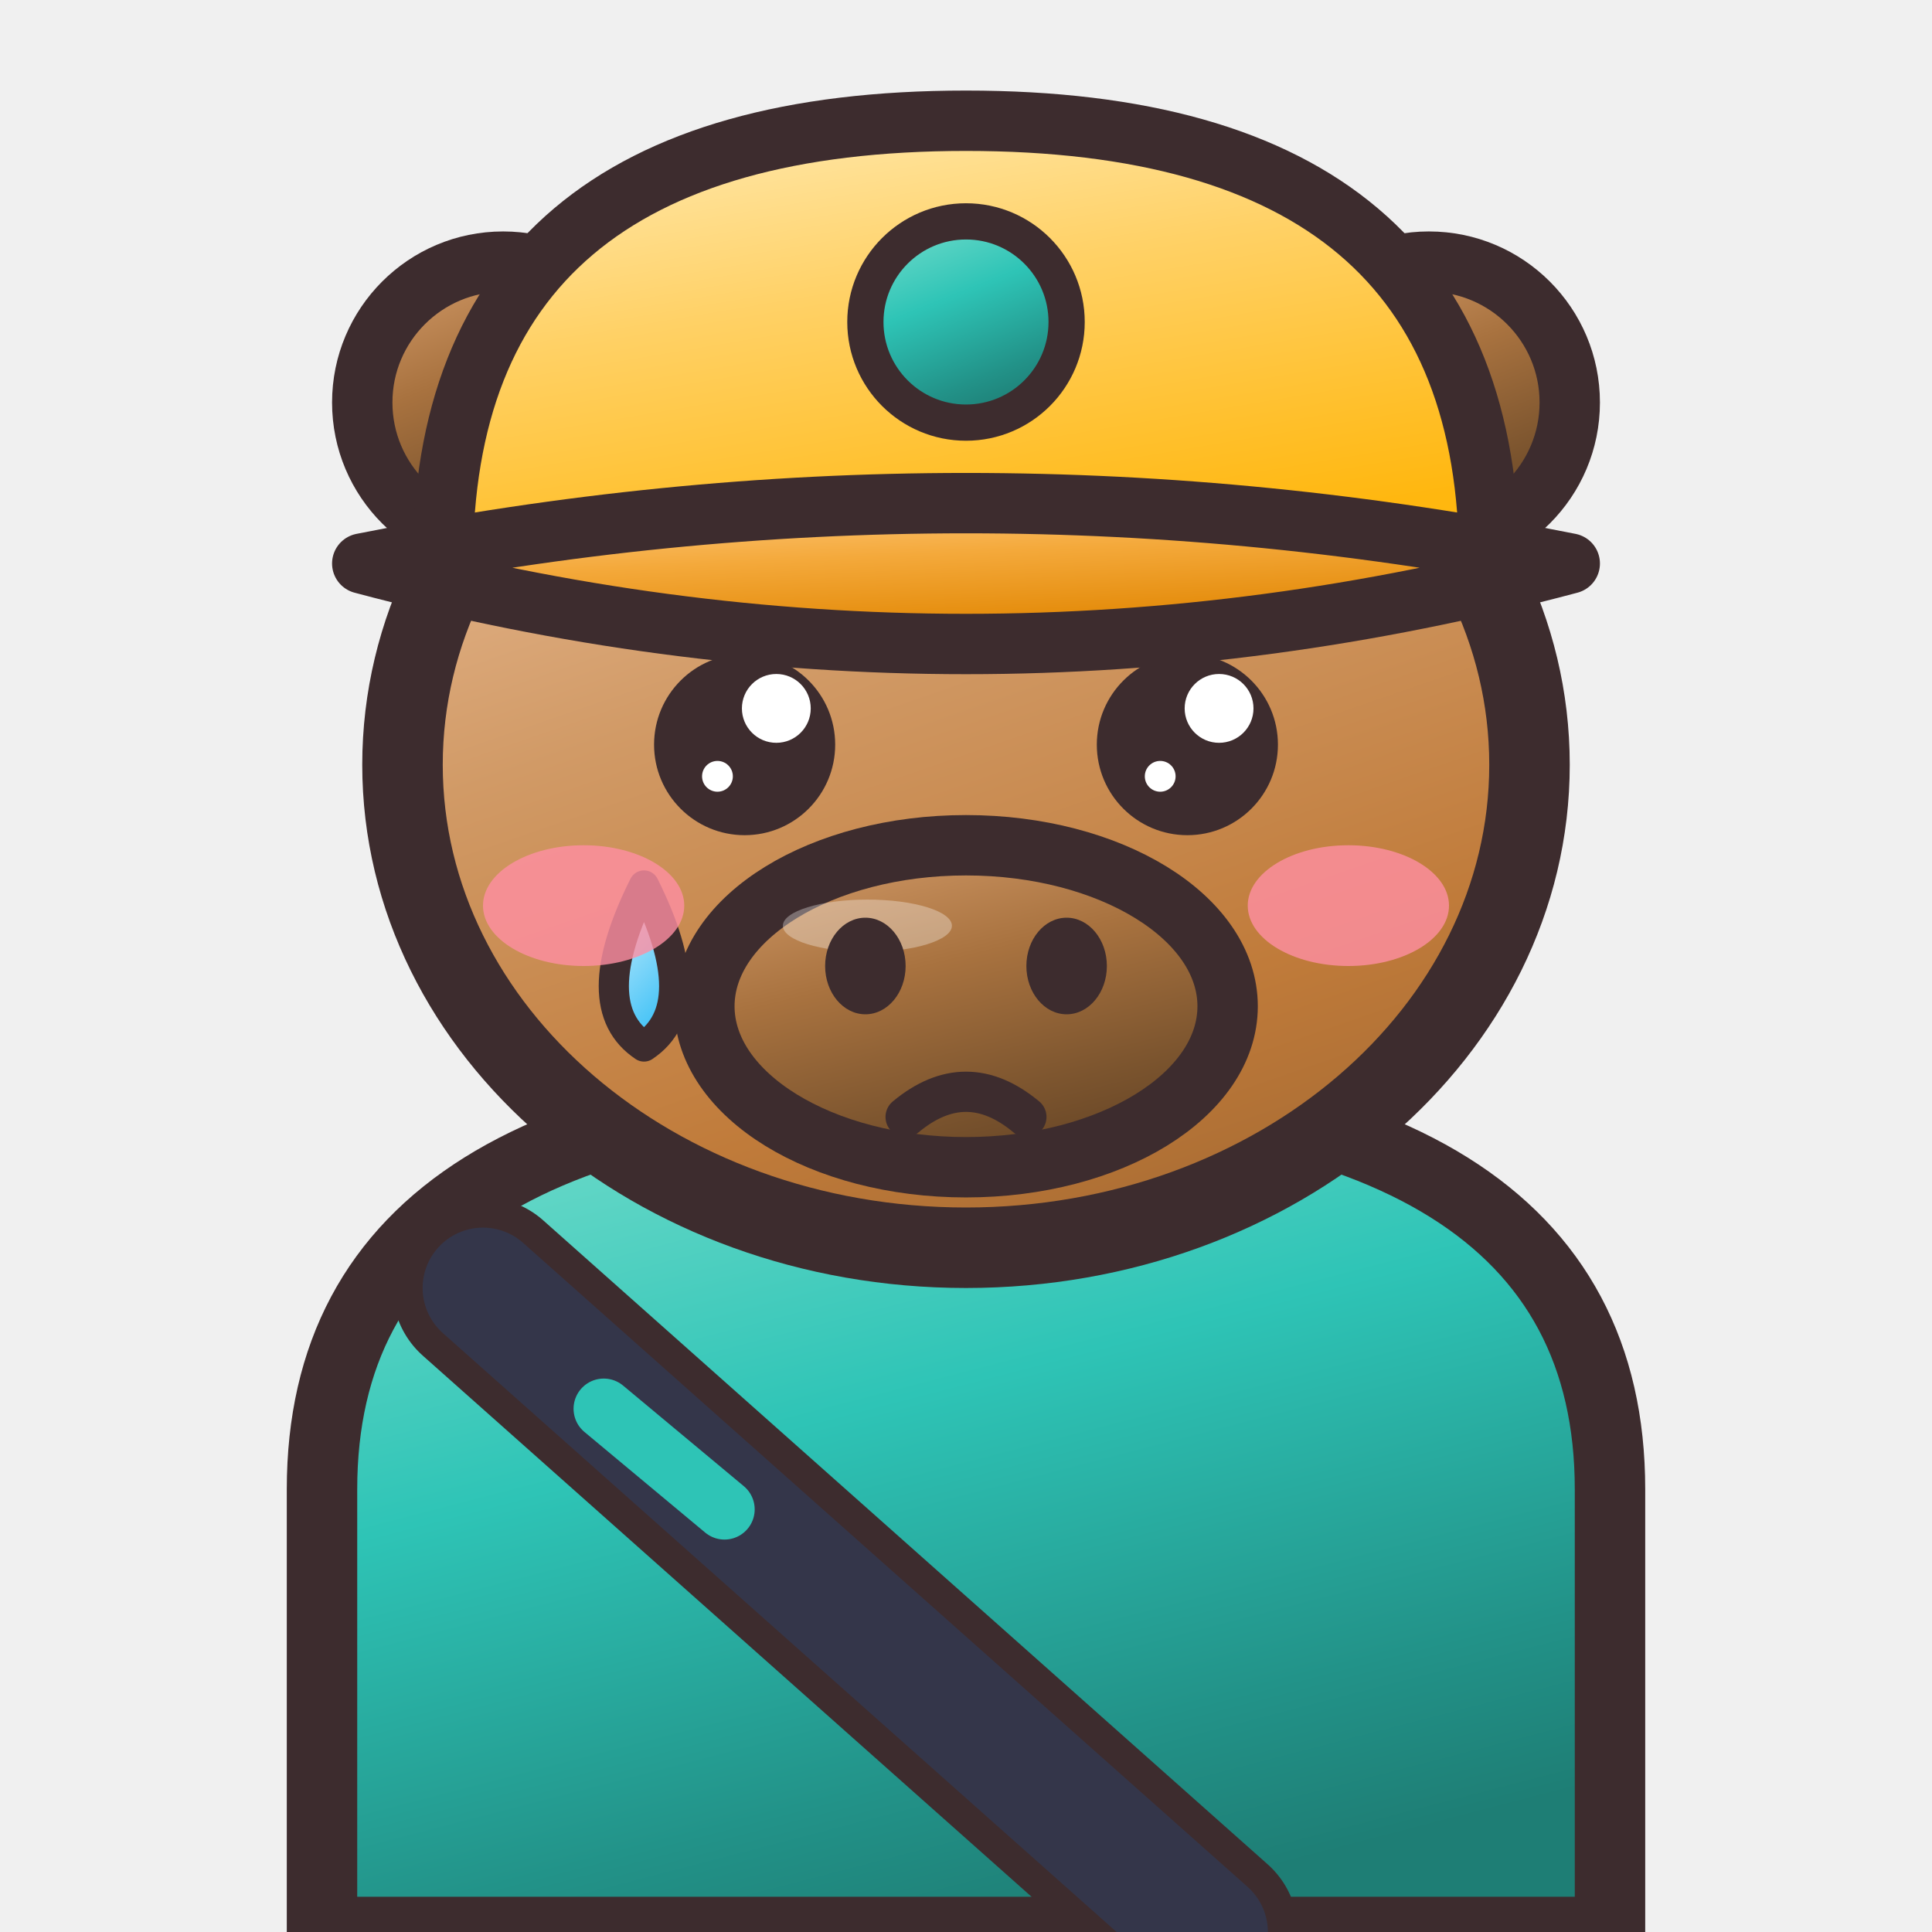
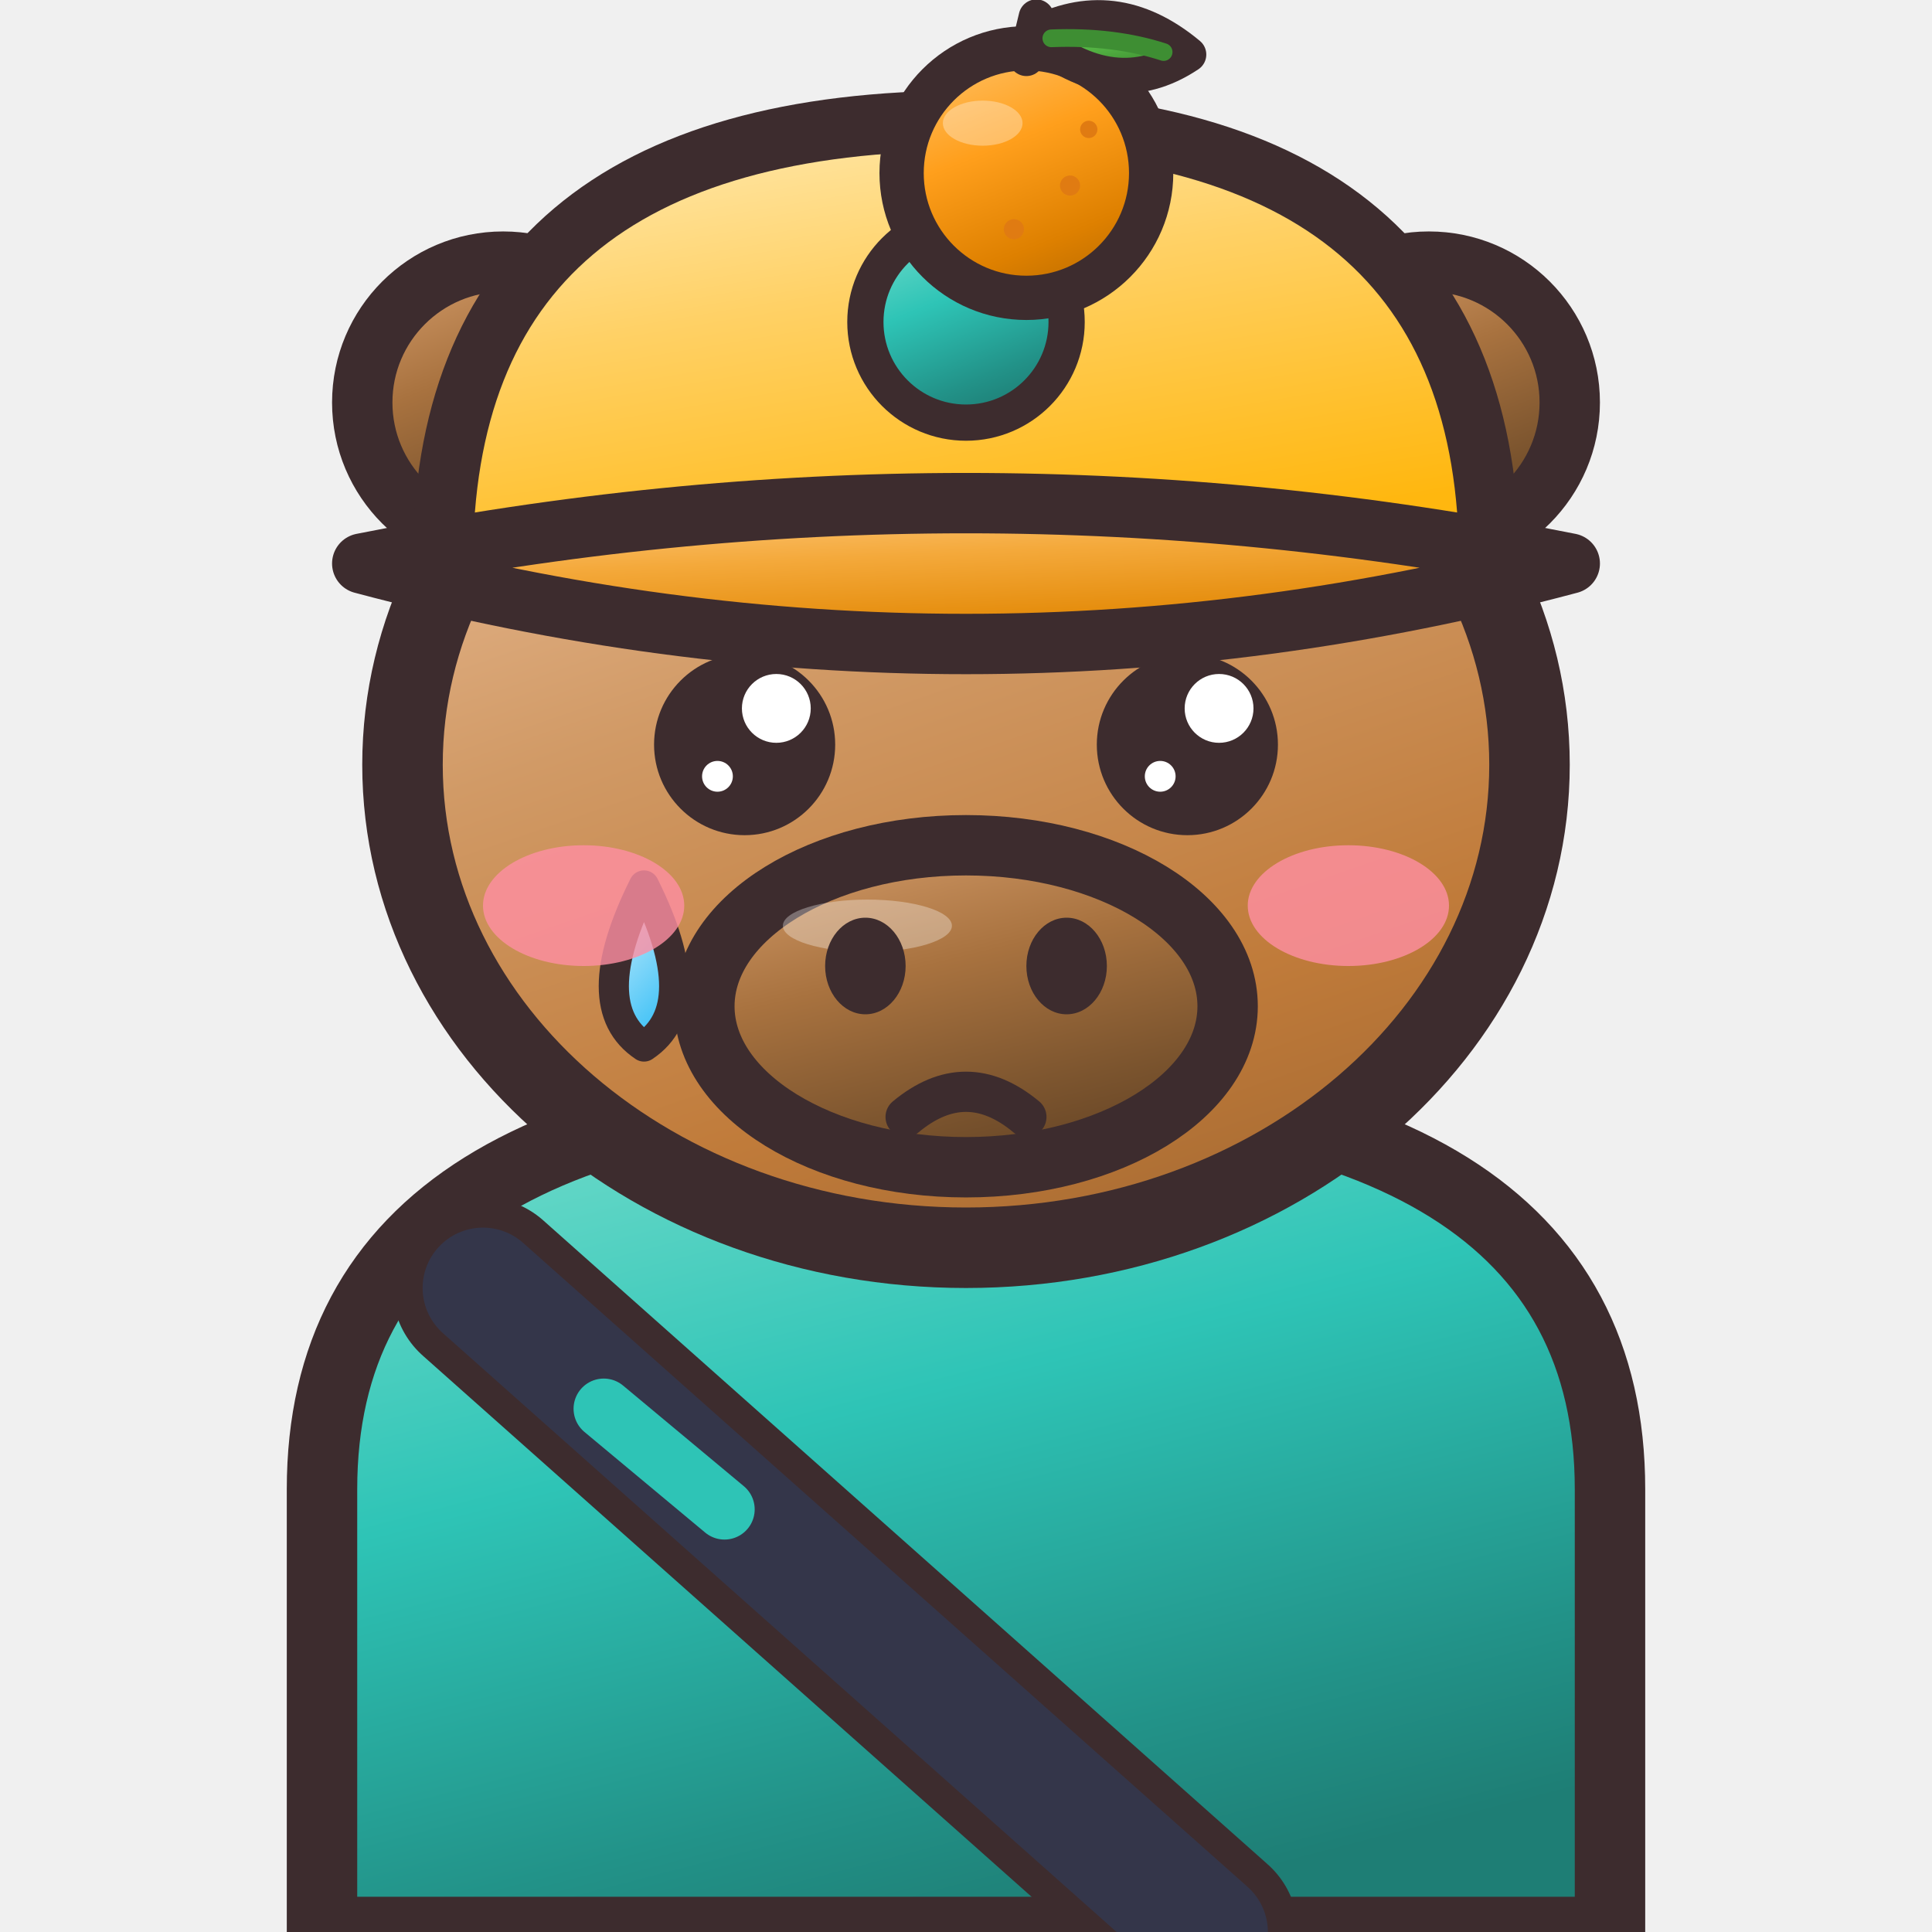
<svg xmlns="http://www.w3.org/2000/svg" data-painted="1" width="192" height="192" viewBox="0 0 96 96">
  <defs>
    <linearGradient id="pg2EC4B6" x1="0.15" y1="0" x2="0.55" y2="1">
      <stop offset="0" stop-color="#72DCCB" />
      <stop offset="0.42" stop-color="#2EC4B6" />
      <stop offset="0.82" stop-color="#229288" />
      <stop offset="1" stop-color="#1E7E75" />
    </linearGradient>
    <linearGradient id="pgA8723F" x1="0.15" y1="0" x2="0.55" y2="1">
      <stop offset="0" stop-color="#D39B69" />
      <stop offset="0.42" stop-color="#A8723F" />
      <stop offset="0.82" stop-color="#7B542E" />
      <stop offset="1" stop-color="#694727" />
    </linearGradient>
    <linearGradient id="pgD19A66" x1="0.15" y1="0" x2="0.55" y2="1">
      <stop offset="0" stop-color="#EEC39F" />
      <stop offset="0.42" stop-color="#D19A66" />
      <stop offset="0.82" stop-color="#C07B3A" />
      <stop offset="1" stop-color="#AC6E34" />
    </linearGradient>
    <linearGradient id="pg8FDBFA" x1="0.15" y1="0" x2="0.55" y2="1">
      <stop offset="0" stop-color="#E7F4F7" />
      <stop offset="0.42" stop-color="#8FDBFA" />
      <stop offset="0.82" stop-color="#54C8F7" />
      <stop offset="1" stop-color="#3CC0F6" />
    </linearGradient>
    <linearGradient id="pgFFD166" x1="0.15" y1="0" x2="0.55" y2="1">
      <stop offset="0" stop-color="#FFEAB1" />
      <stop offset="0.42" stop-color="#FFD166" />
      <stop offset="0.82" stop-color="#FFBF29" />
      <stop offset="1" stop-color="#FFB70F" />
    </linearGradient>
    <linearGradient id="pgF4A93B" x1="0.15" y1="0" x2="0.55" y2="1">
      <stop offset="0" stop-color="#FFCB82" />
      <stop offset="0.42" stop-color="#F4A93B" />
      <stop offset="0.82" stop-color="#E58D0D" />
      <stop offset="1" stop-color="#CD7E0B" />
    </linearGradient>
+     <linearGradient id="pgFF9F1C" x1="0.15" y1="0" x2="0.55" y2="1">
+       <stop offset="0" stop-color="#FFC267" />
+       <stop offset="0.42" stop-color="#FF9F1C" />
+       <stop offset="0.82" stop-color="#DE8000" />
+       <stop offset="1" stop-color="#C47100" />
+     </linearGradient>
+     <linearGradient id="pg5BBF4A" x1="0.15" y1="0" x2="0.55" y2="1">
+       <stop offset="0" stop-color="#8FD882" />
+       <stop offset="0.42" stop-color="#5BBF4A" />
+       <stop offset="0.82" stop-color="#439735" />
+       <stop offset="1" stop-color="#3B842F" />
+     </linearGradient>
  </defs>
  <g stroke-linejoin="round" stroke-linecap="round">
    <path d="M16 96 L16 74 Q16 54 48 54 Q80 54 80 74 L80 96 Z" fill="url(#pg2EC4B6)" stroke="#3D2C2E" stroke-width="3.5" />
    <circle cx="25" cy="20" r="7" fill="url(#pgA8723F)" stroke="#3D2C2E" stroke-width="3" />
    <circle cx="71" cy="20" r="7" fill="url(#pgA8723F)" stroke="#3D2C2E" stroke-width="3" />
    <ellipse cx="48" cy="38" rx="28" ry="24" fill="url(#pgD19A66)" stroke="#3D2C2E" stroke-width="4" />
    <ellipse cx="37.4" cy="26.0" rx="9.0" ry="3.8" fill="#FFFFFF" opacity="0.32" />
    <ellipse cx="48" cy="50" rx="13" ry="8" fill="url(#pgA8723F)" stroke="#3D2C2E" stroke-width="3" />
    <ellipse cx="43.1" cy="46.0" rx="4.2" ry="1.3" fill="#FFFFFF" opacity="0.32" />
    <ellipse cx="43" cy="48" rx="2" ry="2.4" fill="#3D2C2E" />
    <ellipse cx="53" cy="48" rx="2" ry="2.4" fill="#3D2C2E" />
    <circle cx="37" cy="37" r="4.5" fill="#3D2C2E" />
    <circle cx="38.575" cy="35.2" r="1.71" fill="#FFFFFF" />
    <circle cx="35.65" cy="38.575" r="0.765" fill="#FFFFFF" />
    <circle cx="59" cy="37" r="4.5" fill="#3D2C2E" />
    <circle cx="60.575" cy="35.2" r="1.71" fill="#FFFFFF" />
    <circle cx="57.65" cy="38.575" r="0.765" fill="#FFFFFF" />
    <path d="M30 29 L43 26 M66 29 L53 26" stroke="#3D2C2E" stroke-width="2.6" />
    <path d="M32 44 Q29 50 32 52 Q35 50 32 44 Z" fill="url(#pg8FDBFA)" stroke="#3D2C2E" stroke-width="1.5" />
    <path d="M45 55.5 Q48 53 51 55.5" stroke="#3D2C2E" stroke-width="2" fill="none" />
    <ellipse cx="29" cy="45" rx="5" ry="3" fill="#FF8FA3" opacity="0.8" />
    <ellipse cx="67" cy="45" rx="5" ry="3" fill="#FF8FA3" opacity="0.8" />
    <path d="M24 64 L60 96" stroke="#3D2C2E" stroke-width="9" />
    <path d="M24 64 L60 96" stroke="#34364A" stroke-width="6" />
    <path d="M30 70 L36 75" stroke="#2EC4B6" stroke-width="3" />
    <path d="M22 28 Q22 6 48 6 Q74 6 74 28 Z" fill="url(#pgFFD166)" stroke="#3D2C2E" stroke-width="3" />
    <path d="M18 28 Q48 36 78 28 Q48 22 18 28 Z" fill="url(#pgF4A93B)" stroke="#3D2C2E" stroke-width="3" />
    <circle cx="48" cy="16" r="5" fill="url(#pg2EC4B6)" stroke="#3D2C2E" stroke-width="1.8" />
+     <g data-jeruk="1">
+       <circle cx="51" cy="8.6" r="6.2" fill="url(#pgFF9F1C)" stroke="#3D2C2E" stroke-width="2.2" />
+       <ellipse cx="48.83" cy="6.12" rx="1.98" ry="1.12" fill="#FFFFFF" opacity="0.32" />
+       <circle cx="53.17" cy="9.22" r="0.5" fill="#E07B12" />
+       <circle cx="50.38" cy="11.39" r="0.5" fill="#E07B12" />
+       <circle cx="54.1" cy="6.43" r="0.43" fill="#E07B12" />
+       <path d="M51 2.9 L51.496 0.85" stroke="#3D2C2E" stroke-width="1.76" fill="none" />
+       <path d="M51.31 1.78 Q55.34 -0.39 59.06 2.71 Q55.34 5.19 51.31 1.78 Z" fill="url(#pg5BBF4A)" stroke="#3D2C2E" stroke-width="1.76" />
+       <path d="M52.24 1.904 Q55.34 1.78 57.82 2.586" stroke="#3E8E33" stroke-width="0.88" fill="none" />
+     </g>
  </g>
</svg>
